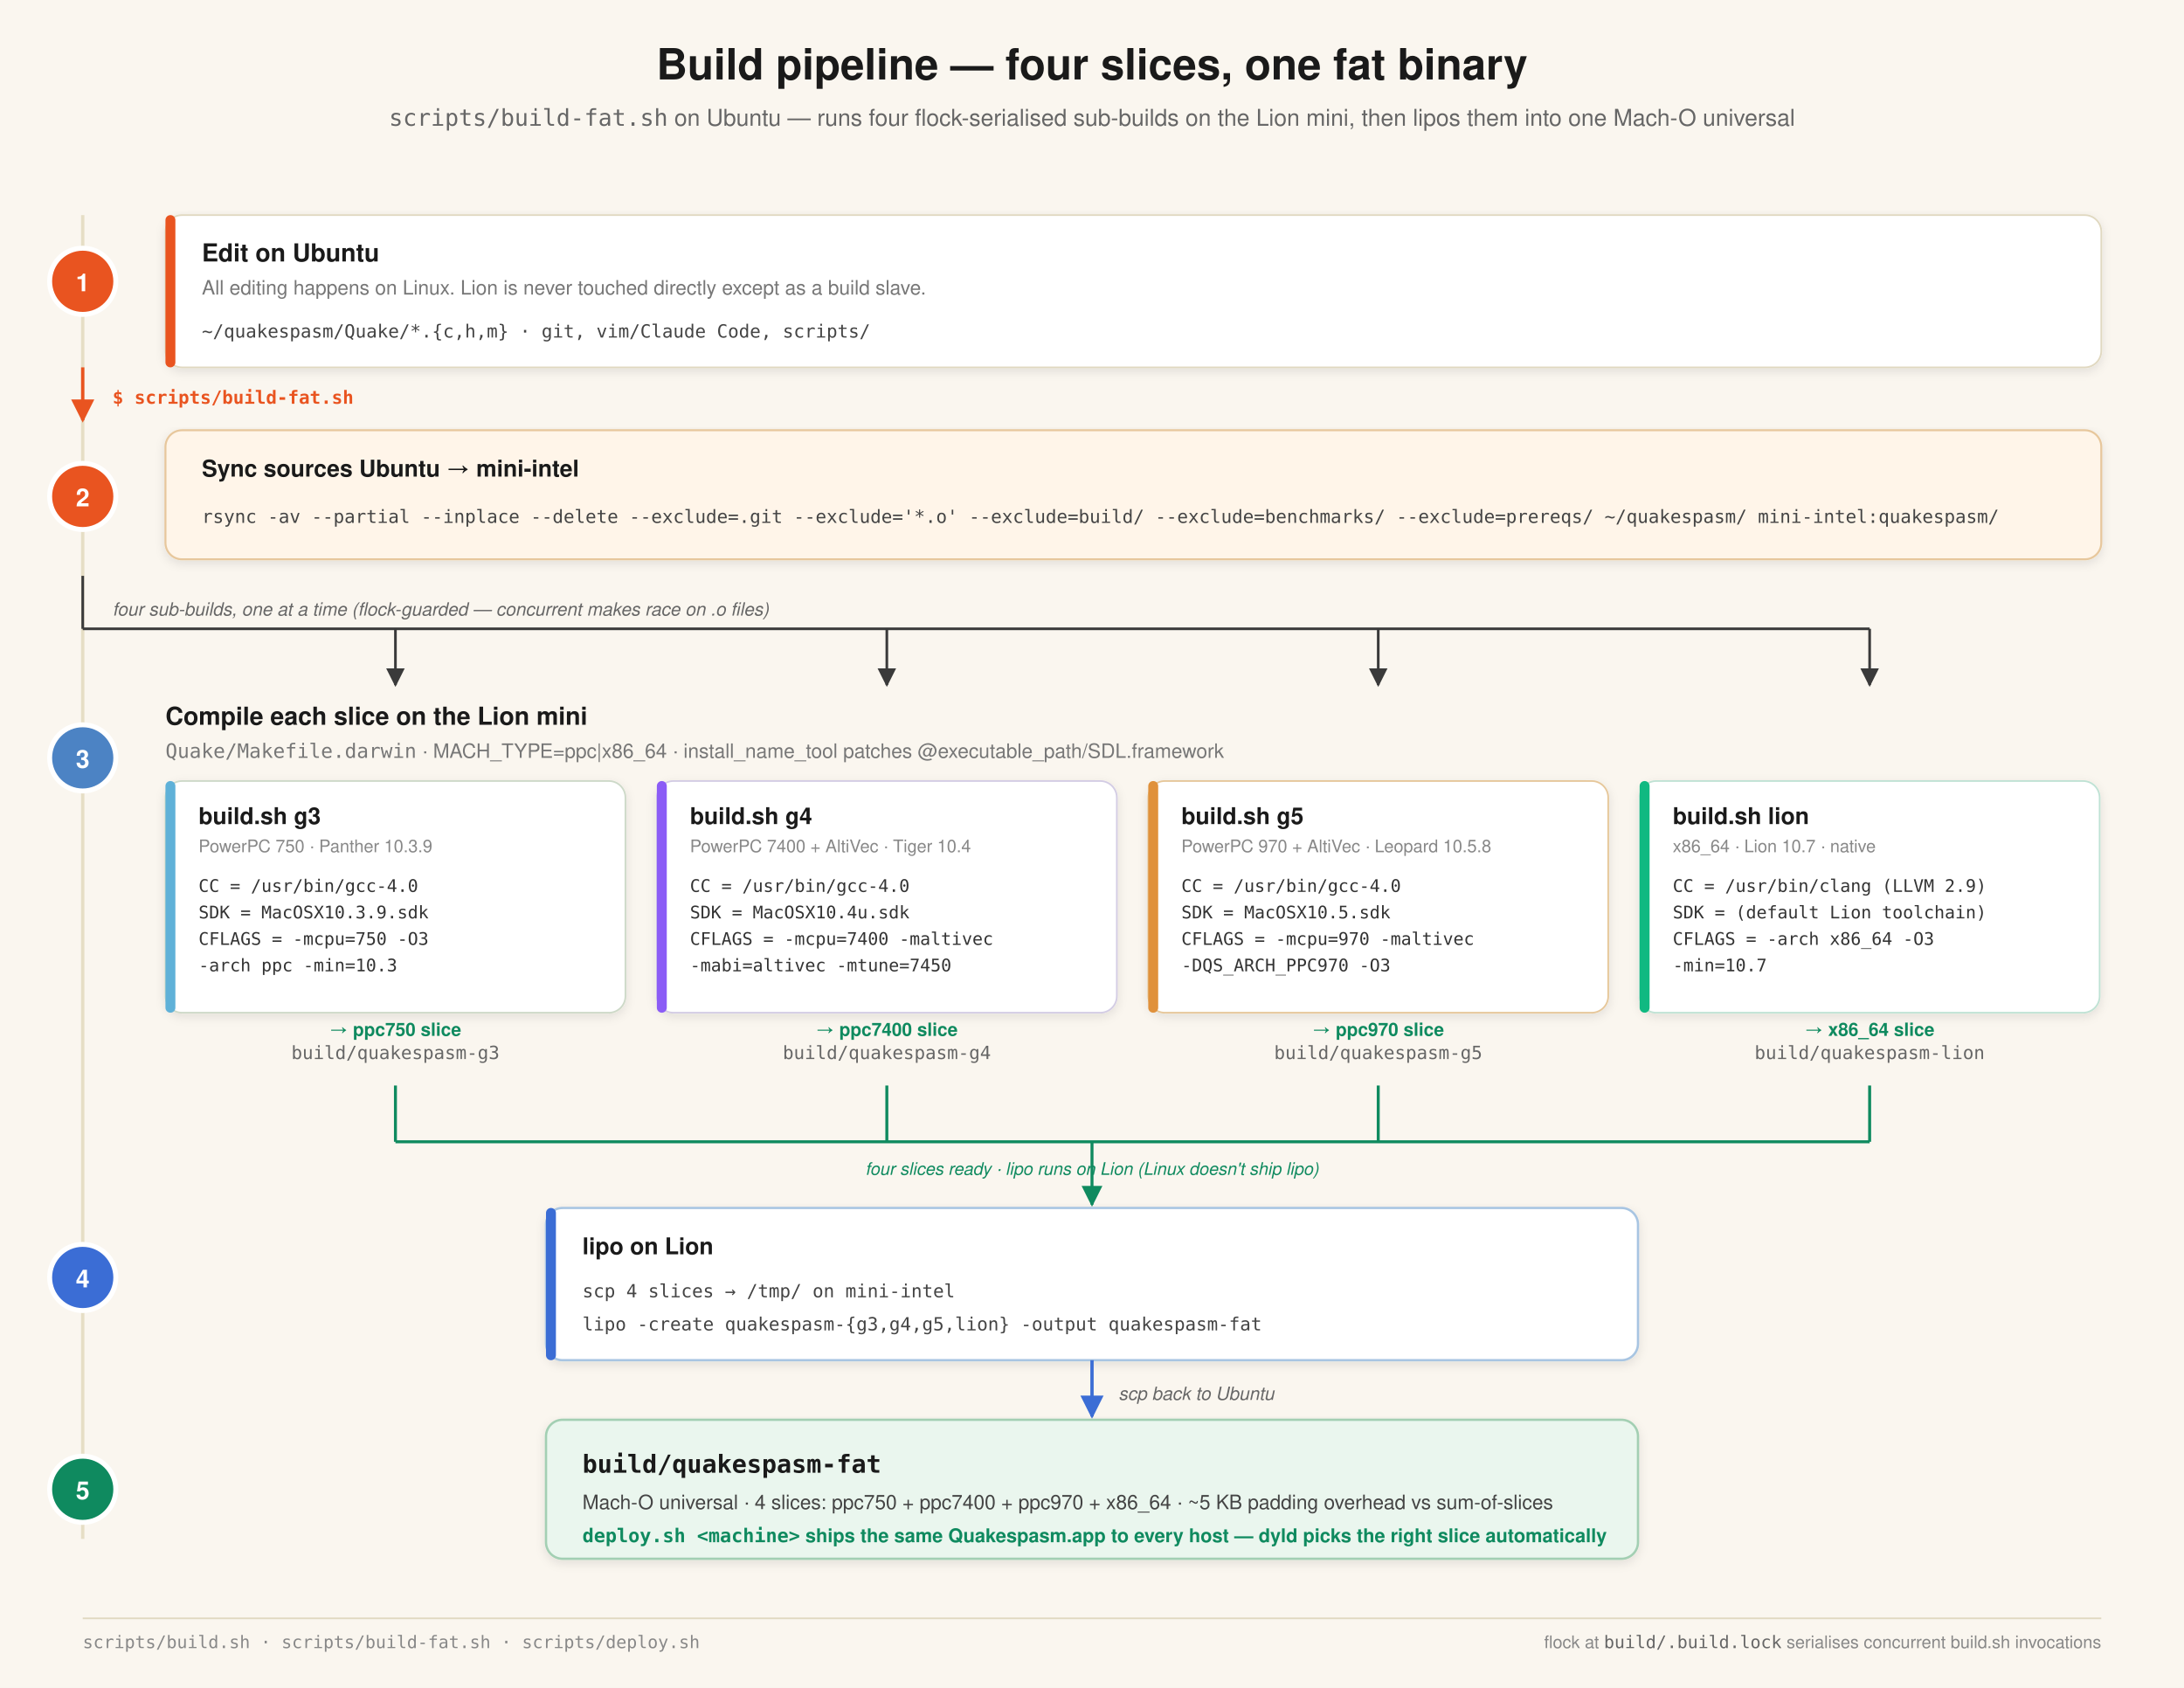
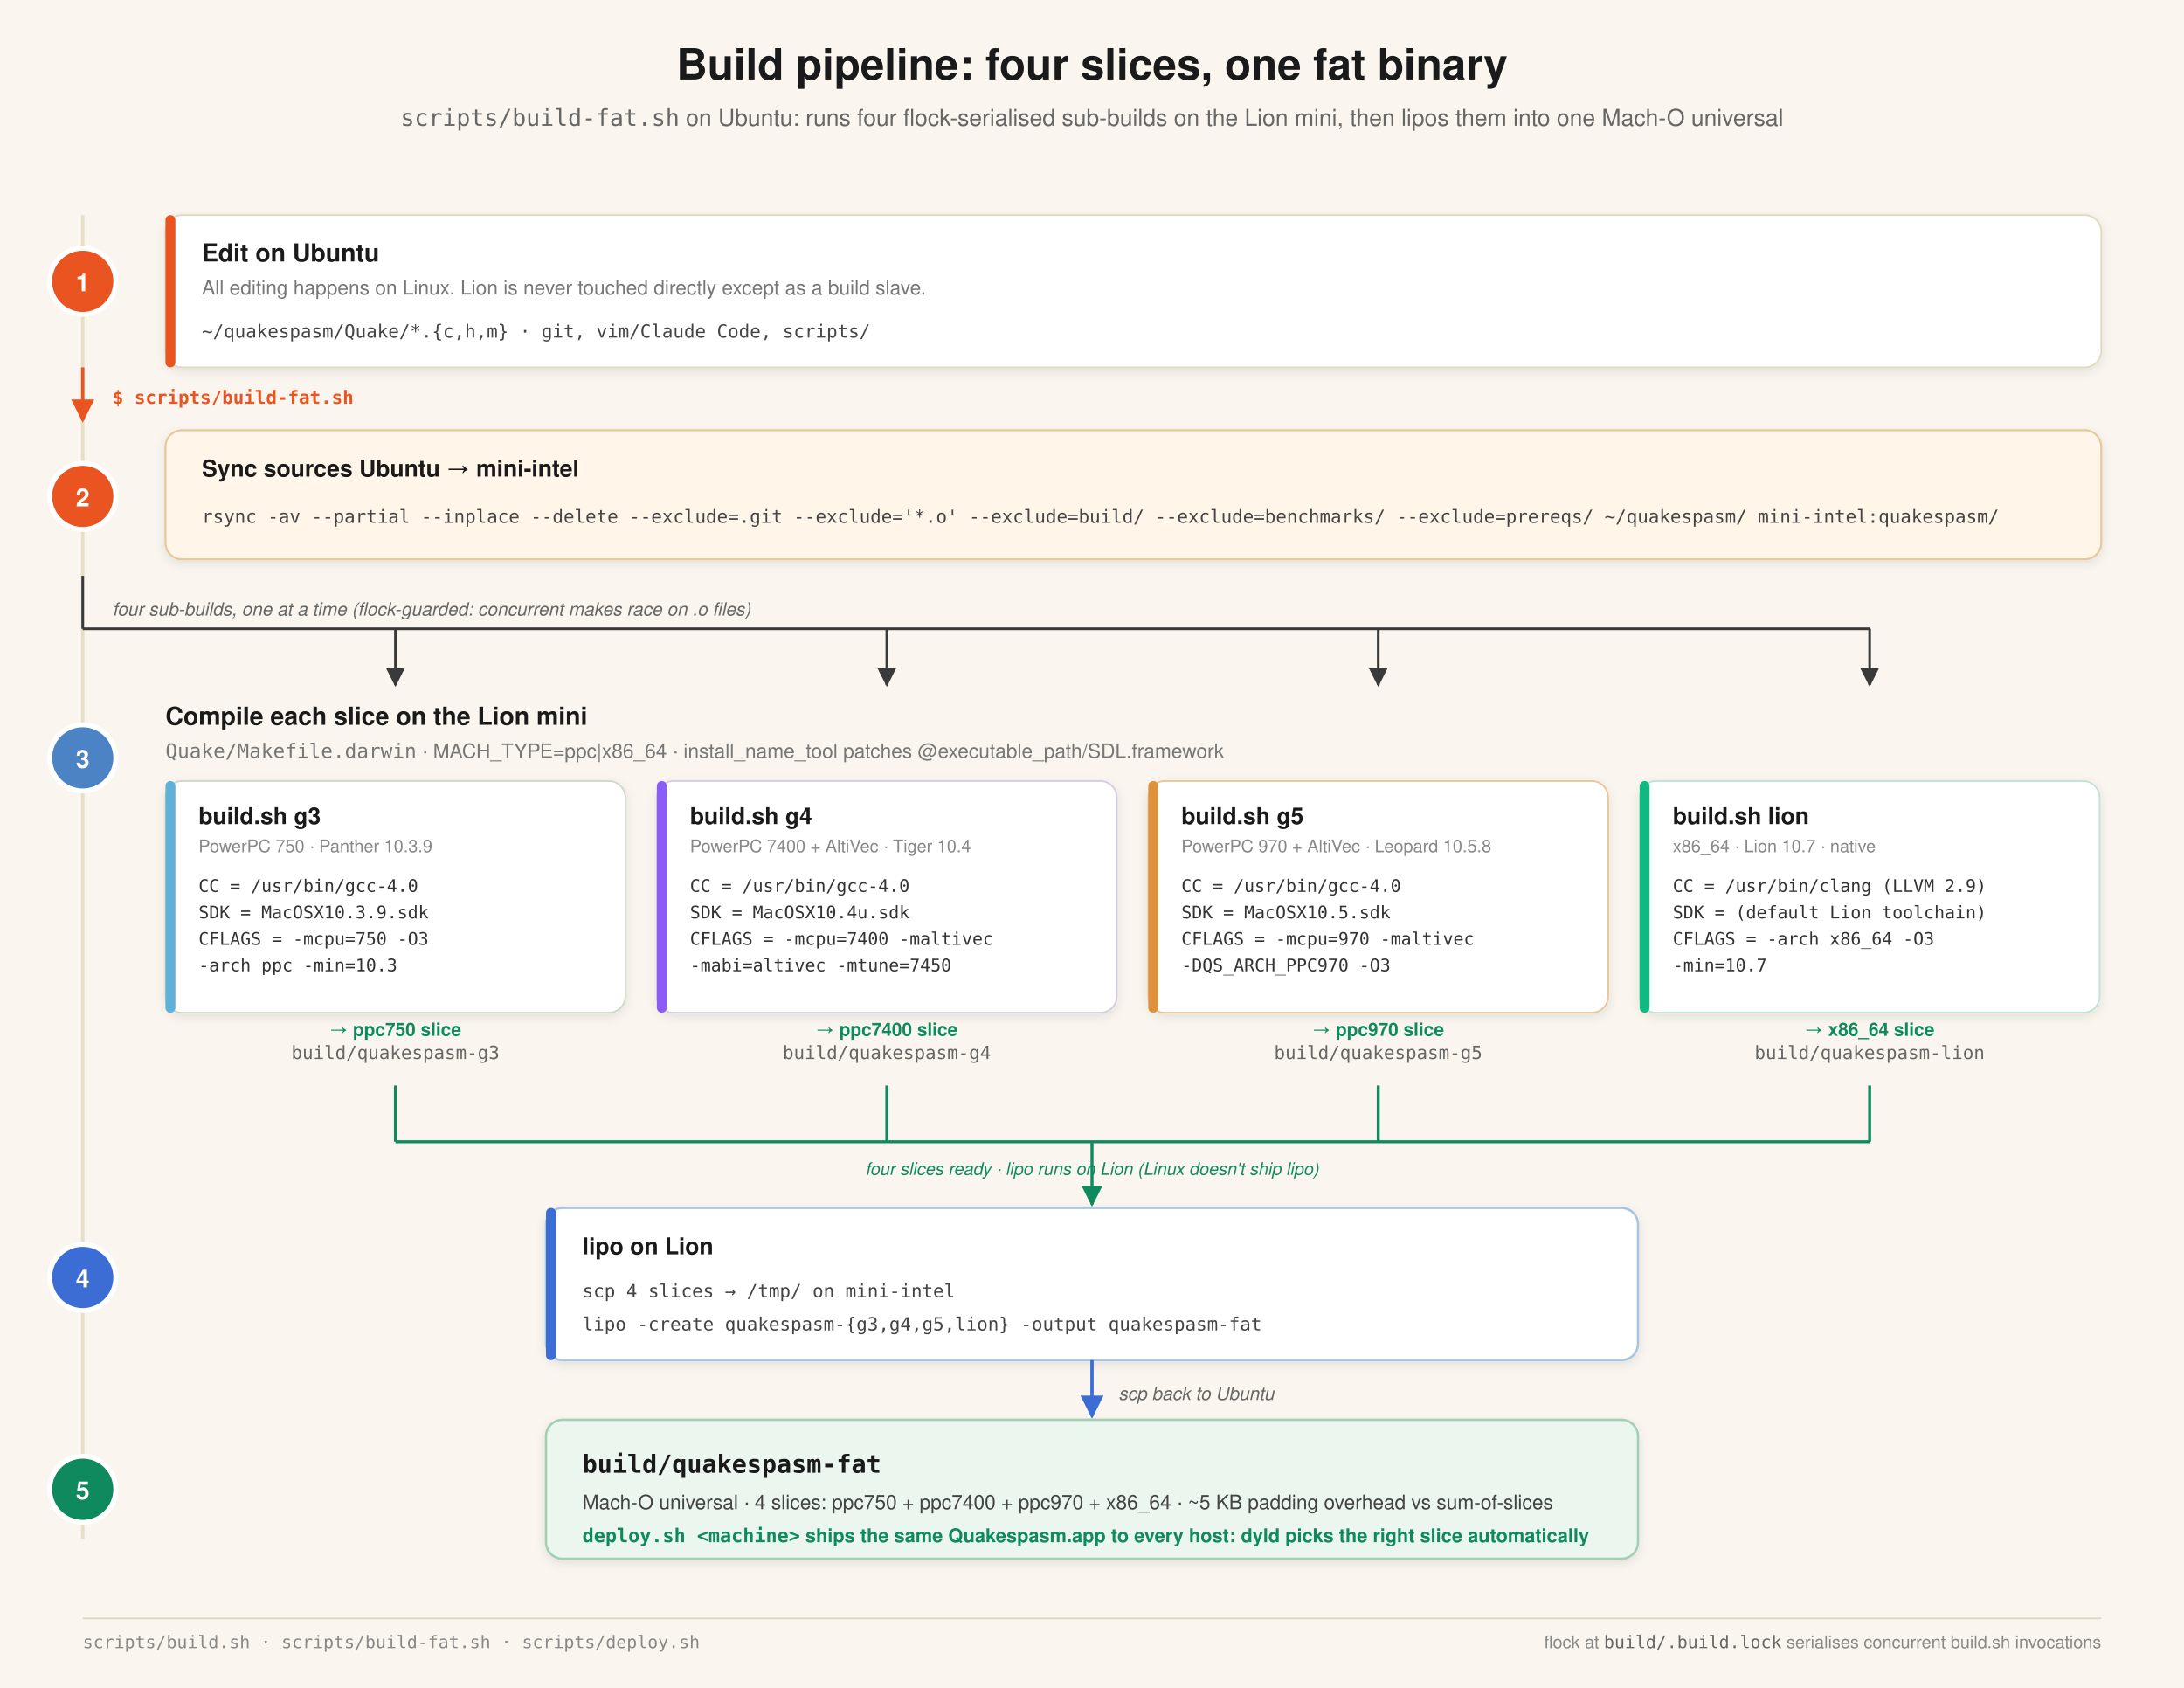
<svg xmlns="http://www.w3.org/2000/svg" viewBox="0 0 1320 1020" font-family="-apple-system, system-ui, 'Segoe UI', Helvetica, Arial, sans-serif">
  <defs>
    <marker id="bp-ar" viewBox="0 0 10 10" refX="9" refY="5" markerWidth="7" markerHeight="7" orient="auto-start-reverse">
      <path d="M 0 0 L 10 5 L 0 10 z" fill="#3a3a3a" />
    </marker>
    <marker id="bp-ar-orange" viewBox="0 0 10 10" refX="9" refY="5" markerWidth="7" markerHeight="7" orient="auto-start-reverse">
      <path d="M 0 0 L 10 5 L 0 10 z" fill="#e95420" />
    </marker>
    <marker id="bp-ar-green" viewBox="0 0 10 10" refX="9" refY="5" markerWidth="7" markerHeight="7" orient="auto-start-reverse">
      <path d="M 0 0 L 10 5 L 0 10 z" fill="#0f8a5f" />
    </marker>
    <marker id="bp-ar-blue" viewBox="0 0 10 10" refX="9" refY="5" markerWidth="7" markerHeight="7" orient="auto-start-reverse">
      <path d="M 0 0 L 10 5 L 0 10 z" fill="#3b6dd5" />
    </marker>
    <filter id="bp-shadow" x="-5%" y="-5%" width="110%" height="115%">
      <feDropShadow dx="0" dy="2" stdDeviation="3" flood-opacity="0.10" />
    </filter>
  </defs>
  <rect width="1320" height="1020" fill="#faf6ef" />
-   <text x="660" y="48" text-anchor="middle" font-size="26" font-weight="700" fill="#1a1a1a">Build pipeline — four slices, one fat binary</text>
+   <text x="660" y="48" text-anchor="middle" font-size="26" font-weight="700" fill="#1a1a1a">Build pipeline: four slices, one fat binary</text>
  <text x="660" y="76" text-anchor="middle" font-size="14" fill="#666">
-     <tspan font-family="ui-monospace, Menlo, Consolas, monospace">scripts/build-fat.sh</tspan> on Ubuntu — runs four flock-serialised sub-builds on the Lion mini, then lipos them into one Mach-O universal</text>
+     <tspan font-family="ui-monospace, Menlo, Consolas, monospace">scripts/build-fat.sh</tspan> on Ubuntu: runs four flock-serialised sub-builds on the Lion mini, then lipos them into one Mach-O universal</text>
  <g transform="translate(50, 130)">
    <line x1="0" y1="0" x2="0" y2="800" stroke="#e6dec5" stroke-width="2" />
  </g>
  <g transform="translate(0, 130)">
    <circle cx="50" cy="40" r="20" fill="#e95420" stroke="#fff" stroke-width="3" />
    <text x="50" y="46" text-anchor="middle" font-size="15" font-weight="700" fill="#ffffff">1</text>
    <g transform="translate(100, 0)">
      <rect x="0" y="0" width="1170" height="92" rx="10" fill="#ffffff" stroke="#e0d8c0" stroke-width="1" filter="url(#bp-shadow)" />
      <rect x="0" y="0" width="6" height="92" rx="3" fill="#e95420" />
      <text x="22" y="28" font-size="15" font-weight="700" fill="#1a1a1a">Edit on Ubuntu</text>
      <text x="22" y="48" font-size="12" fill="#777">All editing happens on Linux. Lion is never touched directly except as a build slave.</text>
      <g font-family="ui-monospace, Menlo, Consolas, monospace" font-size="11" fill="#444">
        <text x="22" y="74">~/quakespasm/Quake/*.{c,h,m}   ·   git, vim/Claude Code, scripts/</text>
      </g>
    </g>
  </g>
  <g stroke="#e95420" stroke-width="2" fill="none">
    <path d="M 50 222 L 50 254" marker-end="url(#bp-ar-orange)" />
  </g>
  <text x="68" y="244" font-family="ui-monospace, Menlo, Consolas, monospace" font-size="11" font-weight="700" fill="#e95420">$ scripts/build-fat.sh</text>
  <g transform="translate(0, 260)">
    <circle cx="50" cy="40" r="20" fill="#e95420" stroke="#fff" stroke-width="3" />
    <text x="50" y="46" text-anchor="middle" font-size="15" font-weight="700" fill="#ffffff">2</text>
    <g transform="translate(100, 0)">
      <rect x="0" y="0" width="1170" height="78" rx="10" fill="#fff5e9" stroke="#e7c79c" stroke-width="1.2" filter="url(#bp-shadow)" />
      <text x="22" y="28" font-size="14" font-weight="700" fill="#1a1a1a">Sync sources Ubuntu → mini-intel</text>
      <g font-family="ui-monospace, Menlo, Consolas, monospace" font-size="11" fill="#444">
        <text x="22" y="56">rsync -av --partial --inplace --delete --exclude=.git --exclude='*.o' --exclude=build/ --exclude=benchmarks/ --exclude=prereqs/  ~/quakespasm/  mini-intel:quakespasm/</text>
      </g>
    </g>
  </g>
  <g stroke="#3a3a3a" stroke-width="1.6" fill="none">
    <path d="M 50 348 L 50 380" />
    <path d="M 50 380 L 1130 380" />
    <path d="M 239 380 L 239 414" marker-end="url(#bp-ar)" />
    <path d="M 536 380 L 536 414" marker-end="url(#bp-ar)" />
    <path d="M 833 380 L 833 414" marker-end="url(#bp-ar)" />
    <path d="M 1130 380 L 1130 414" marker-end="url(#bp-ar)" />
  </g>
-   <text x="68" y="372" font-size="11" font-style="italic" fill="#666">four sub-builds, one at a time (flock-guarded — concurrent makes race on .o files)</text>
+   <text x="68" y="372" font-size="11" font-style="italic" fill="#666">four sub-builds, one at a time (flock-guarded: concurrent makes race on .o files)</text>
  <g transform="translate(0, 416)">
    <circle cx="50" cy="42" r="20" fill="#4c83c4" stroke="#fff" stroke-width="3" />
    <text x="50" y="48" text-anchor="middle" font-size="15" font-weight="700" fill="#ffffff">3</text>
    <text x="100" y="22" font-size="15" font-weight="700" fill="#1a1a1a">Compile each slice on the Lion mini</text>
    <text x="100" y="42" font-size="12" fill="#777">
      <tspan font-family="ui-monospace, Menlo, Consolas, monospace">Quake/Makefile.darwin</tspan> · MACH_TYPE=ppc|x86_64 · install_name_tool patches @executable_path/SDL.framework</text>
    <g transform="translate(100, 56)">
      <g transform="translate(0, 0)">
        <rect x="0" y="0" width="278" height="140" rx="10" fill="#ffffff" stroke="#cdd9c8" stroke-width="1" filter="url(#bp-shadow)" />
        <rect x="0" y="0" width="6" height="140" rx="3" fill="#5fb1d8" />
        <text x="20" y="26" font-size="14" font-weight="700" fill="#1a1a1a">build.sh g3</text>
        <text x="20" y="43" font-size="10.5" fill="#888">PowerPC 750 · Panther 10.3.9</text>
        <g font-family="ui-monospace, Menlo, Consolas, monospace" font-size="10.5" fill="#333">
          <text x="20" y="67">CC = /usr/bin/gcc-4.0</text>
          <text x="20" y="83">SDK = MacOSX10.3.9.sdk</text>
          <text x="20" y="99">CFLAGS = -mcpu=750 -O3</text>
          <text x="20" y="115">         -arch ppc -min=10.3</text>
        </g>
      </g>
      <g transform="translate(297, 0)">
        <rect x="0" y="0" width="278" height="140" rx="10" fill="#ffffff" stroke="#d3cce4" stroke-width="1" filter="url(#bp-shadow)" />
        <rect x="0" y="0" width="6" height="140" rx="3" fill="#8b5cf6" />
        <text x="20" y="26" font-size="14" font-weight="700" fill="#1a1a1a">build.sh g4</text>
        <text x="20" y="43" font-size="10.5" fill="#888">PowerPC 7400 + AltiVec · Tiger 10.4</text>
        <g font-family="ui-monospace, Menlo, Consolas, monospace" font-size="10.5" fill="#333">
          <text x="20" y="67">CC = /usr/bin/gcc-4.0</text>
          <text x="20" y="83">SDK = MacOSX10.4u.sdk</text>
          <text x="20" y="99">CFLAGS = -mcpu=7400 -maltivec</text>
          <text x="20" y="115">         -mabi=altivec -mtune=7450</text>
        </g>
      </g>
      <g transform="translate(594, 0)">
        <rect x="0" y="0" width="278" height="140" rx="10" fill="#ffffff" stroke="#e6c79a" stroke-width="1" filter="url(#bp-shadow)" />
        <rect x="0" y="0" width="6" height="140" rx="3" fill="#e0913b" />
        <text x="20" y="26" font-size="14" font-weight="700" fill="#1a1a1a">build.sh g5</text>
        <text x="20" y="43" font-size="10.5" fill="#888">PowerPC 970 + AltiVec · Leopard 10.5.8</text>
        <g font-family="ui-monospace, Menlo, Consolas, monospace" font-size="10.5" fill="#333">
          <text x="20" y="67">CC = /usr/bin/gcc-4.0</text>
          <text x="20" y="83">SDK = MacOSX10.5.sdk</text>
          <text x="20" y="99">CFLAGS = -mcpu=970 -maltivec</text>
          <text x="20" y="115">         -DQS_ARCH_PPC970 -O3</text>
        </g>
      </g>
      <g transform="translate(891, 0)">
        <rect x="0" y="0" width="278" height="140" rx="10" fill="#ffffff" stroke="#bfe2d4" stroke-width="1" filter="url(#bp-shadow)" />
        <rect x="0" y="0" width="6" height="140" rx="3" fill="#10b981" />
        <text x="20" y="26" font-size="14" font-weight="700" fill="#1a1a1a">build.sh lion</text>
        <text x="20" y="43" font-size="10.5" fill="#888">x86_64 · Lion 10.7 · native</text>
        <g font-family="ui-monospace, Menlo, Consolas, monospace" font-size="10.5" fill="#333">
          <text x="20" y="67">CC = /usr/bin/clang (LLVM 2.9)</text>
          <text x="20" y="83">SDK = (default Lion toolchain)</text>
          <text x="20" y="99">CFLAGS = -arch x86_64 -O3</text>
          <text x="20" y="115">         -min=10.7</text>
        </g>
      </g>
    </g>
    <g transform="translate(100, 210)" font-size="11" font-weight="700" fill="#0f8a5f">
      <text x="139" y="0" text-anchor="middle">→ ppc750 slice</text>
      <text x="139" y="14" text-anchor="middle" font-weight="500" font-family="ui-monospace, Menlo, Consolas, monospace" fill="#666">build/quakespasm-g3</text>
      <text x="436" y="0" text-anchor="middle">→ ppc7400 slice</text>
      <text x="436" y="14" text-anchor="middle" font-weight="500" font-family="ui-monospace, Menlo, Consolas, monospace" fill="#666">build/quakespasm-g4</text>
      <text x="733" y="0" text-anchor="middle">→ ppc970 slice</text>
      <text x="733" y="14" text-anchor="middle" font-weight="500" font-family="ui-monospace, Menlo, Consolas, monospace" fill="#666">build/quakespasm-g5</text>
      <text x="1030" y="0" text-anchor="middle">→ x86_64 slice</text>
      <text x="1030" y="14" text-anchor="middle" font-weight="500" font-family="ui-monospace, Menlo, Consolas, monospace" fill="#666">build/quakespasm-lion</text>
    </g>
  </g>
  <g stroke="#0f8a5f" stroke-width="1.8" fill="none">
    <path d="M 239 656 L 239 690" />
    <path d="M 536 656 L 536 690" />
    <path d="M 833 656 L 833 690" />
    <path d="M 1130 656 L 1130 690" />
    <path d="M 239 690 L 1130 690" />
    <path d="M 660 690 L 660 728" marker-end="url(#bp-ar-green)" />
  </g>
  <text x="660" y="710" text-anchor="middle" font-size="10.5" font-style="italic" fill="#0f8a5f">four slices ready · lipo runs on Lion (Linux doesn't ship lipo)</text>
  <g transform="translate(0, 730)">
    <circle cx="50" cy="42" r="20" fill="#3b6dd5" stroke="#fff" stroke-width="3" />
    <text x="50" y="48" text-anchor="middle" font-size="15" font-weight="700" fill="#ffffff">4</text>
    <g transform="translate(330, 0)">
      <rect x="0" y="0" width="660" height="92" rx="10" fill="#ffffff" stroke="#a8c5e2" stroke-width="1.4" filter="url(#bp-shadow)" />
      <rect x="0" y="0" width="6" height="92" rx="3" fill="#3b6dd5" />
      <text x="22" y="28" font-size="14" font-weight="700" fill="#1a1a1a">lipo on Lion</text>
      <g font-family="ui-monospace, Menlo, Consolas, monospace" font-size="11" fill="#444">
        <text x="22" y="54">scp 4 slices → /tmp/ on mini-intel</text>
        <text x="22" y="74">lipo -create  quakespasm-{g3,g4,g5,lion}  -output  quakespasm-fat</text>
      </g>
    </g>
  </g>
  <g stroke="#3b6dd5" stroke-width="2" fill="none">
    <path d="M 660 822 L 660 856" marker-end="url(#bp-ar-blue)" />
  </g>
  <text x="676" y="846" font-size="11" font-style="italic" fill="#666">scp back to Ubuntu</text>
  <g transform="translate(0, 858)">
    <circle cx="50" cy="42" r="20" fill="#0f8a5f" stroke="#fff" stroke-width="3" />
    <text x="50" y="48" text-anchor="middle" font-size="15" font-weight="700" fill="#ffffff">5</text>
    <g transform="translate(330, 0)">
      <rect x="0" y="0" width="660" height="84" rx="10" fill="#eaf6ee" stroke="#a3cfb3" stroke-width="1.4" filter="url(#bp-shadow)" />
      <text x="22" y="32" font-family="ui-monospace, Menlo, Consolas, monospace" font-size="15" font-weight="700" fill="#1a1a1a">build/quakespasm-fat</text>
      <text x="22" y="54" font-size="12" fill="#444">Mach-O universal · 4 slices: ppc750 + ppc7400 + ppc970 + x86_64 · ~5 KB padding overhead vs sum-of-slices</text>
      <text x="22" y="74" font-size="11.5" fill="#0f8a5f" font-weight="600">
-         <tspan font-family="ui-monospace, Menlo, Consolas, monospace">deploy.sh &lt;machine&gt;</tspan> ships the same Quakespasm.app to every host — dyld picks the right slice automatically</text>
+         <tspan font-family="ui-monospace, Menlo, Consolas, monospace">deploy.sh &lt;machine&gt;</tspan> ships the same Quakespasm.app to every host: dyld picks the right slice automatically</text>
    </g>
  </g>
  <g transform="translate(50, 990)">
    <line x1="0" y1="-12" x2="1220" y2="-12" stroke="#e0d8c0" stroke-width="1" />
    <text x="0" y="6" font-family="ui-monospace, Menlo, Consolas, monospace" font-size="10.5" fill="#888">scripts/build.sh · scripts/build-fat.sh · scripts/deploy.sh</text>
    <text x="1220" y="6" text-anchor="end" font-size="10.5" fill="#888">flock at <tspan font-family="ui-monospace, Menlo, Consolas, monospace" fill="#666">build/.build.lock</tspan> serialises concurrent build.sh invocations</text>
  </g>
</svg>
